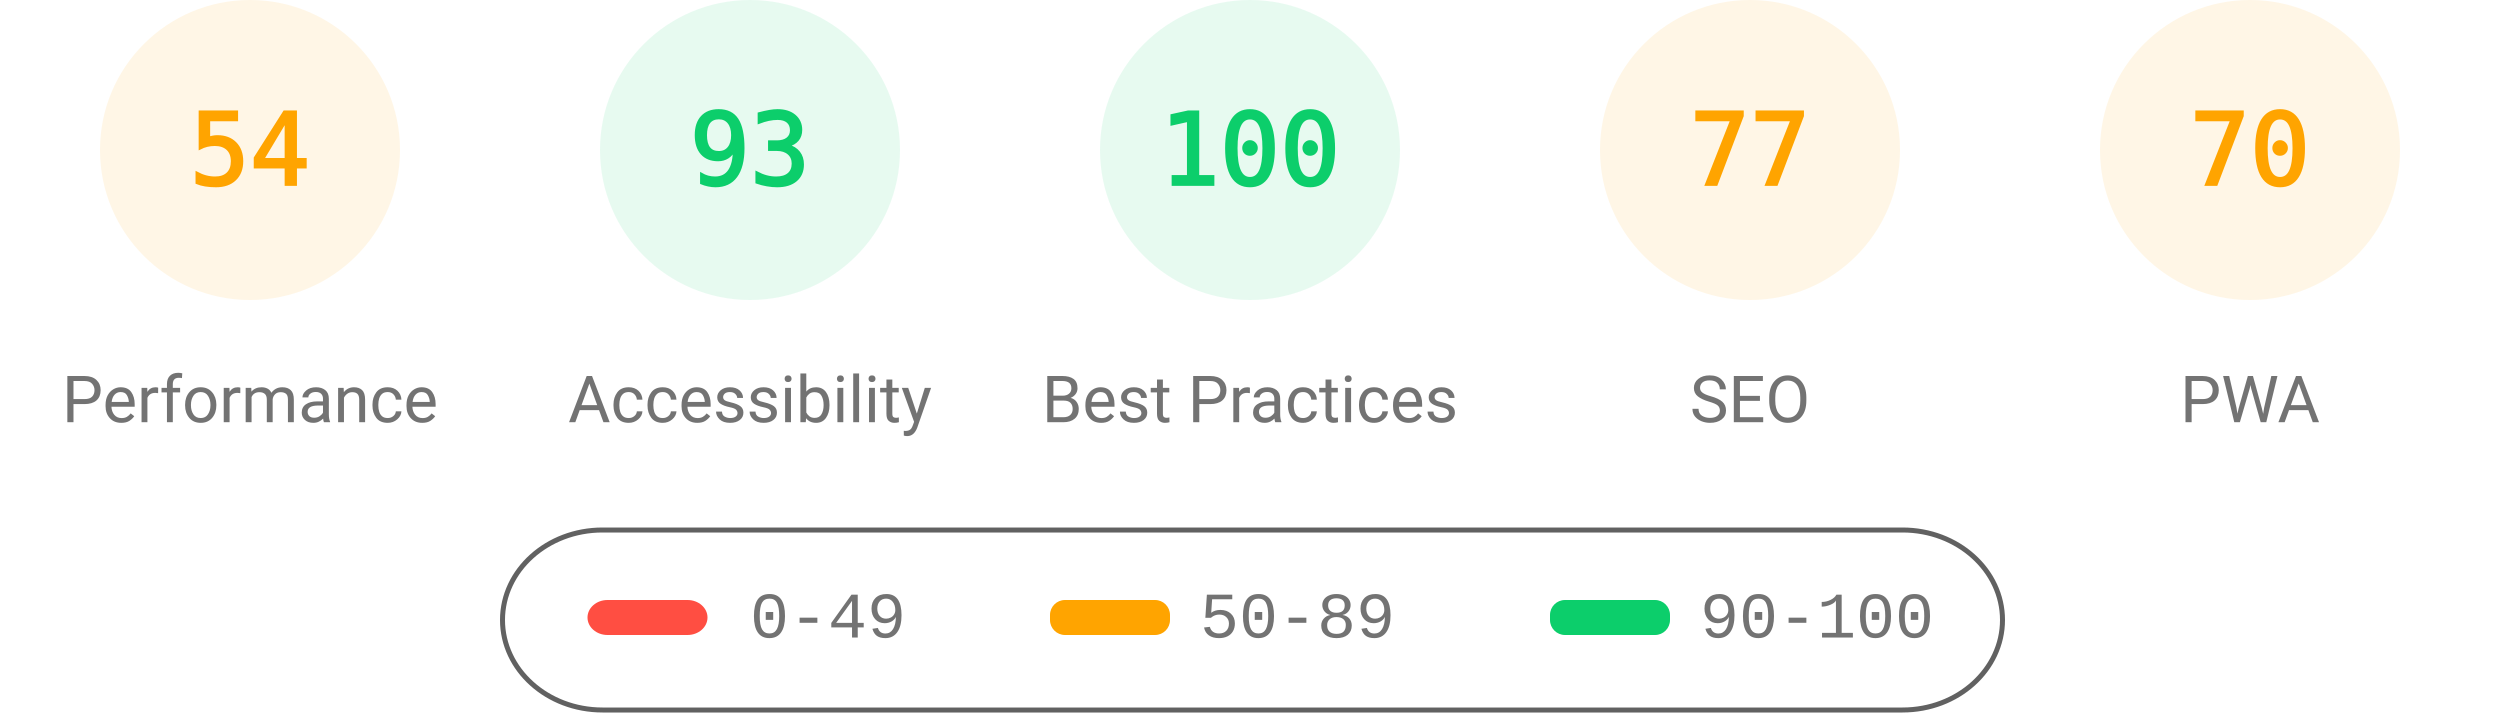
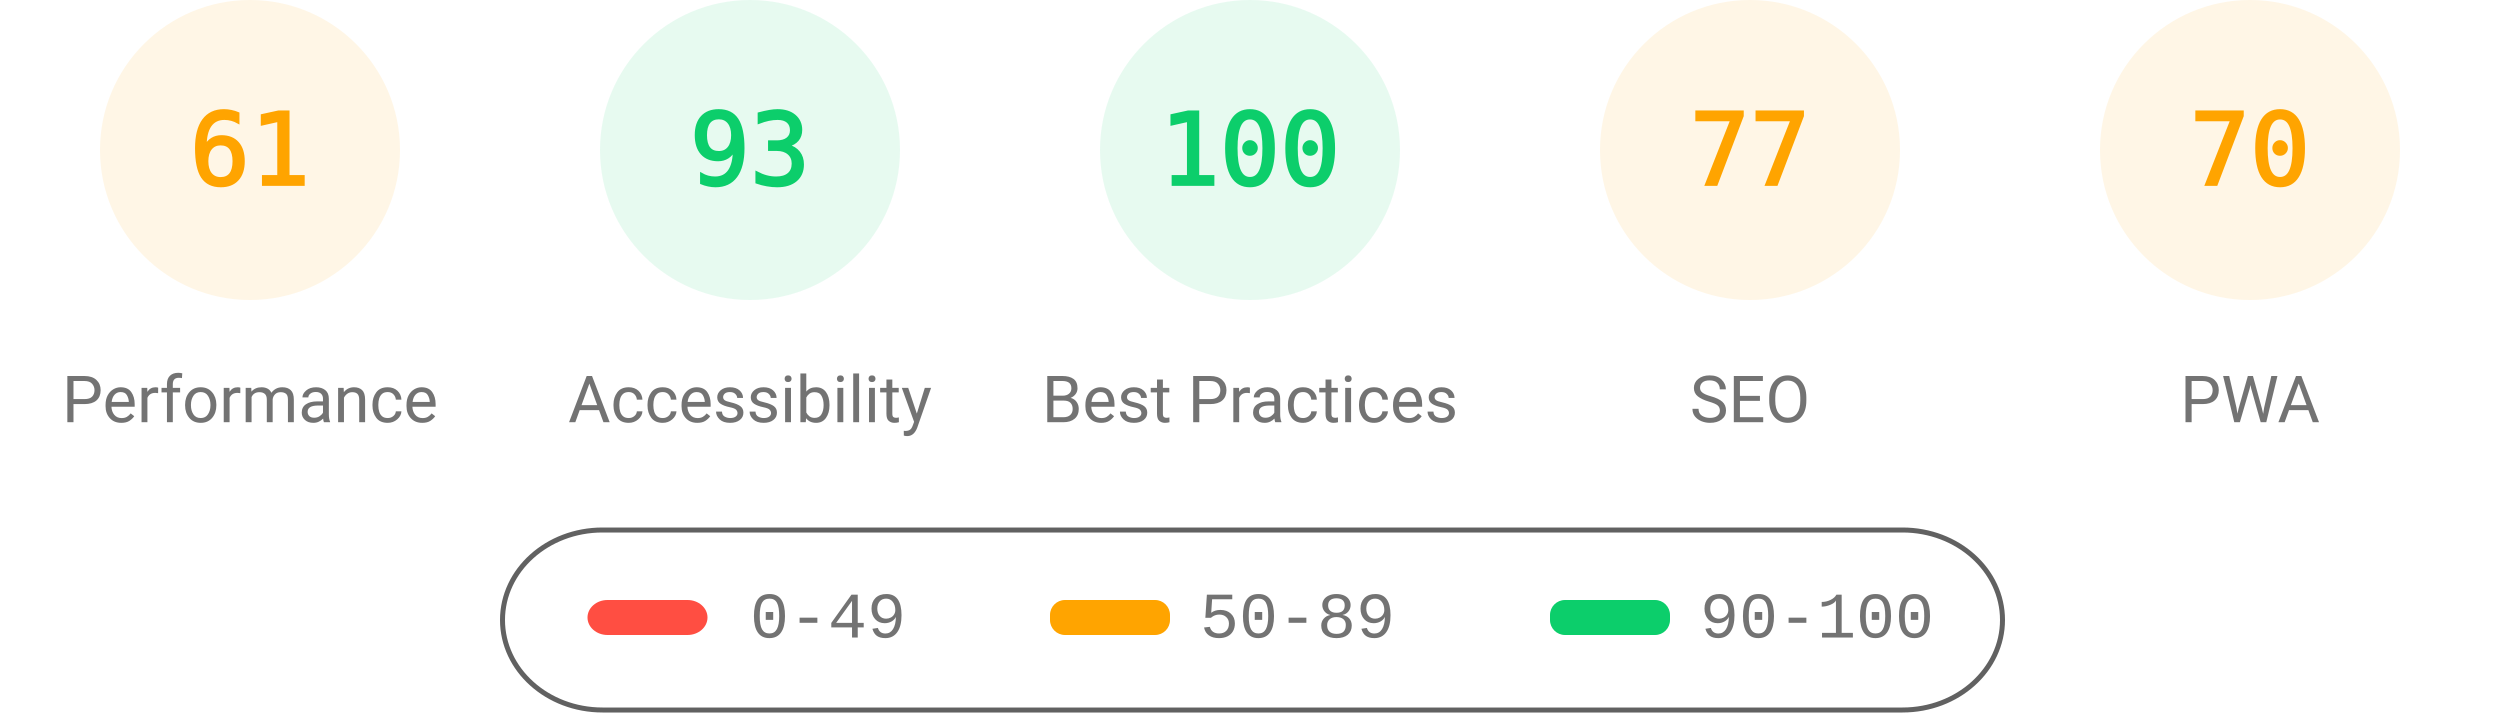
<svg xmlns="http://www.w3.org/2000/svg" fill="none" width="1000" height="285">
  <style>.gauge-base{opacity:.1}.gauge-arc{fill:none;animation-delay:250ms;stroke-linecap:round;transform:rotate(-90deg);transform-origin:100px 60px;animation:load-gauge 1s ease forwards}.guage-text{font-size:40px;font-family:monospace;text-align:center}.guage-red{color:#ff4e42;fill:#ff4e42;stroke:#ff4e42}.guage-orange{color:#ffa400;fill:#ffa400;stroke:#ffa400}.guage-green{color:#0cce6b;fill:#0cce6b;stroke:#0cce6b}.guage-undefined{color:#5c5c5c;fill:#5c5c5c;stroke:#5c5c5c}.guage-title{color:#737373;fill:#737373;stroke:none;font-size:26px;line-height:26px;font-family:Roboto,Halvetica,Arial,sans-serif}@keyframes load-gauge{from{stroke-dasharray:0 352.858}}</style>
  <svg class="guage-div guage-perf guage-orange" viewBox="0 0 200 200" width="200" height="200">
    <circle class="gauge-base" r="56" cx="100" cy="60" stroke-width="8" />
-     <circle class="gauge-arc guage-arc-1" r="56" cx="100" cy="60" stroke-width="8" style="stroke-dasharray:190.003,351.858" />
-     <text class="guage-text" x="100" y="60" alignment-baseline="central" dominant-baseline="central" text-anchor="middle">54</text>
+     <circle class="gauge-arc guage-arc-1" r="56" cx="100" cy="60" stroke-width="8" style="stroke-dasharray:214.633,351.858" />
+     <text class="guage-text" x="100" y="60" alignment-baseline="central" dominant-baseline="central" text-anchor="middle">61</text>
    <text class="guage-title" x="100" y="160" alignment-baseline="central" dominant-baseline="central" text-anchor="middle">Performance</text>
  </svg>
  <svg class="guage-div guage-acc guage-green" viewBox="0 0 200 200" width="200" height="200" x="200">
    <circle class="gauge-base" r="56" cx="100" cy="60" stroke-width="8" />
    <circle class="gauge-arc guage-arc-2" r="56" cx="100" cy="60" stroke-width="8" style="stroke-dasharray:327.228,351.858" />
    <text class="guage-text" x="100" y="60" alignment-baseline="central" dominant-baseline="central" text-anchor="middle">93</text>
    <text class="guage-title" x="100" y="160" alignment-baseline="central" dominant-baseline="central" text-anchor="middle">Accessibility</text>
  </svg>
  <svg class="guage-div guage-best guage-green" viewBox="0 0 200 200" width="200" height="200" x="400">
    <circle class="gauge-base" r="56" cx="100" cy="60" stroke-width="8" />
    <circle class="gauge-arc guage-arc-3" r="56" cx="100" cy="60" stroke-width="8" style="stroke-dasharray:351.858,351.858" />
    <text class="guage-text" x="100" y="60" alignment-baseline="central" dominant-baseline="central" text-anchor="middle">100</text>
    <text class="guage-title" x="100" y="160" alignment-baseline="central" dominant-baseline="central" text-anchor="middle">Best Practices</text>
  </svg>
  <svg class="guage-div guage-seo guage-orange" viewBox="0 0 200 200" width="200" height="200" x="600">
    <circle class="gauge-base" r="56" cx="100" cy="60" stroke-width="8" />
    <circle class="gauge-arc guage-arc-4" r="56" cx="100" cy="60" stroke-width="8" style="stroke-dasharray:270.931,351.858" />
    <text class="guage-text" x="100" y="60" alignment-baseline="central" dominant-baseline="central" text-anchor="middle">77</text>
    <text class="guage-title" x="100" y="160" alignment-baseline="central" dominant-baseline="central" text-anchor="middle">SEO</text>
  </svg>
  <svg class="guage-div guage-pwa guage-orange" viewBox="0 0 200 200" width="200" height="200" x="800">
    <circle class="gauge-base" r="56" cx="100" cy="60" stroke-width="8" />
    <circle class="gauge-arc guage-arc-4" r="56" cx="100" cy="60" stroke-width="8" style="stroke-dasharray:246.301,351.858" />
    <text class="guage-text" x="100" y="60" alignment-baseline="central" dominant-baseline="central" text-anchor="middle">70</text>
    <text class="guage-title" x="100" y="160" alignment-baseline="central" dominant-baseline="central" text-anchor="middle">PWA</text>
  </svg>
  <svg width="604" height="76" x="200" y="210">
    <path fill="none" id="canvas_background" d="M-1-1h604v80H-1z" />
    <rect fill-opacity="0" stroke="#616161" stroke-width="2" rx="40" id="svg_2" height="72" width="600" y="2" x="1" fill="#000" />
    <rect stroke="#000" rx="8" id="svg_3" height="14" width="48" y="30" x="35" stroke-opacity="null" stroke-width="0" fill="#ff4e42" />
    <rect stroke="#000" rx="6" id="svg_4" height="14" width="48" y="30" x="220" stroke-opacity="null" stroke-width="0" fill="#ffa400" />
    <rect stroke="#000" rx="6" id="svg_5" height="14" width="48" y="30" x="420" stroke-opacity="null" stroke-width="0" fill="#0cce6b" />
    <text xml:space="preserve" text-anchor="start" font-family="'Courier New', Courier, monospace" font-size="26" id="svg_6" y="45" x="100" stroke-opacity="null" stroke-width="0" stroke="#000" fill="#737373">0-49</text>
    <text xml:space="preserve" text-anchor="start" font-family="'Courier New', Courier, monospace" font-size="26" id="svg_7" y="45" x="280" stroke-opacity="null" stroke-width="0" stroke="#000" fill="#737373">50-89</text>
    <text xml:space="preserve" text-anchor="start" font-family="'Courier New', Courier, monospace" font-size="26" id="svg_8" y="45" x="480" stroke-opacity="null" stroke-width="0" stroke="#000" fill="#737373">90-100</text>
  </svg>
</svg>
